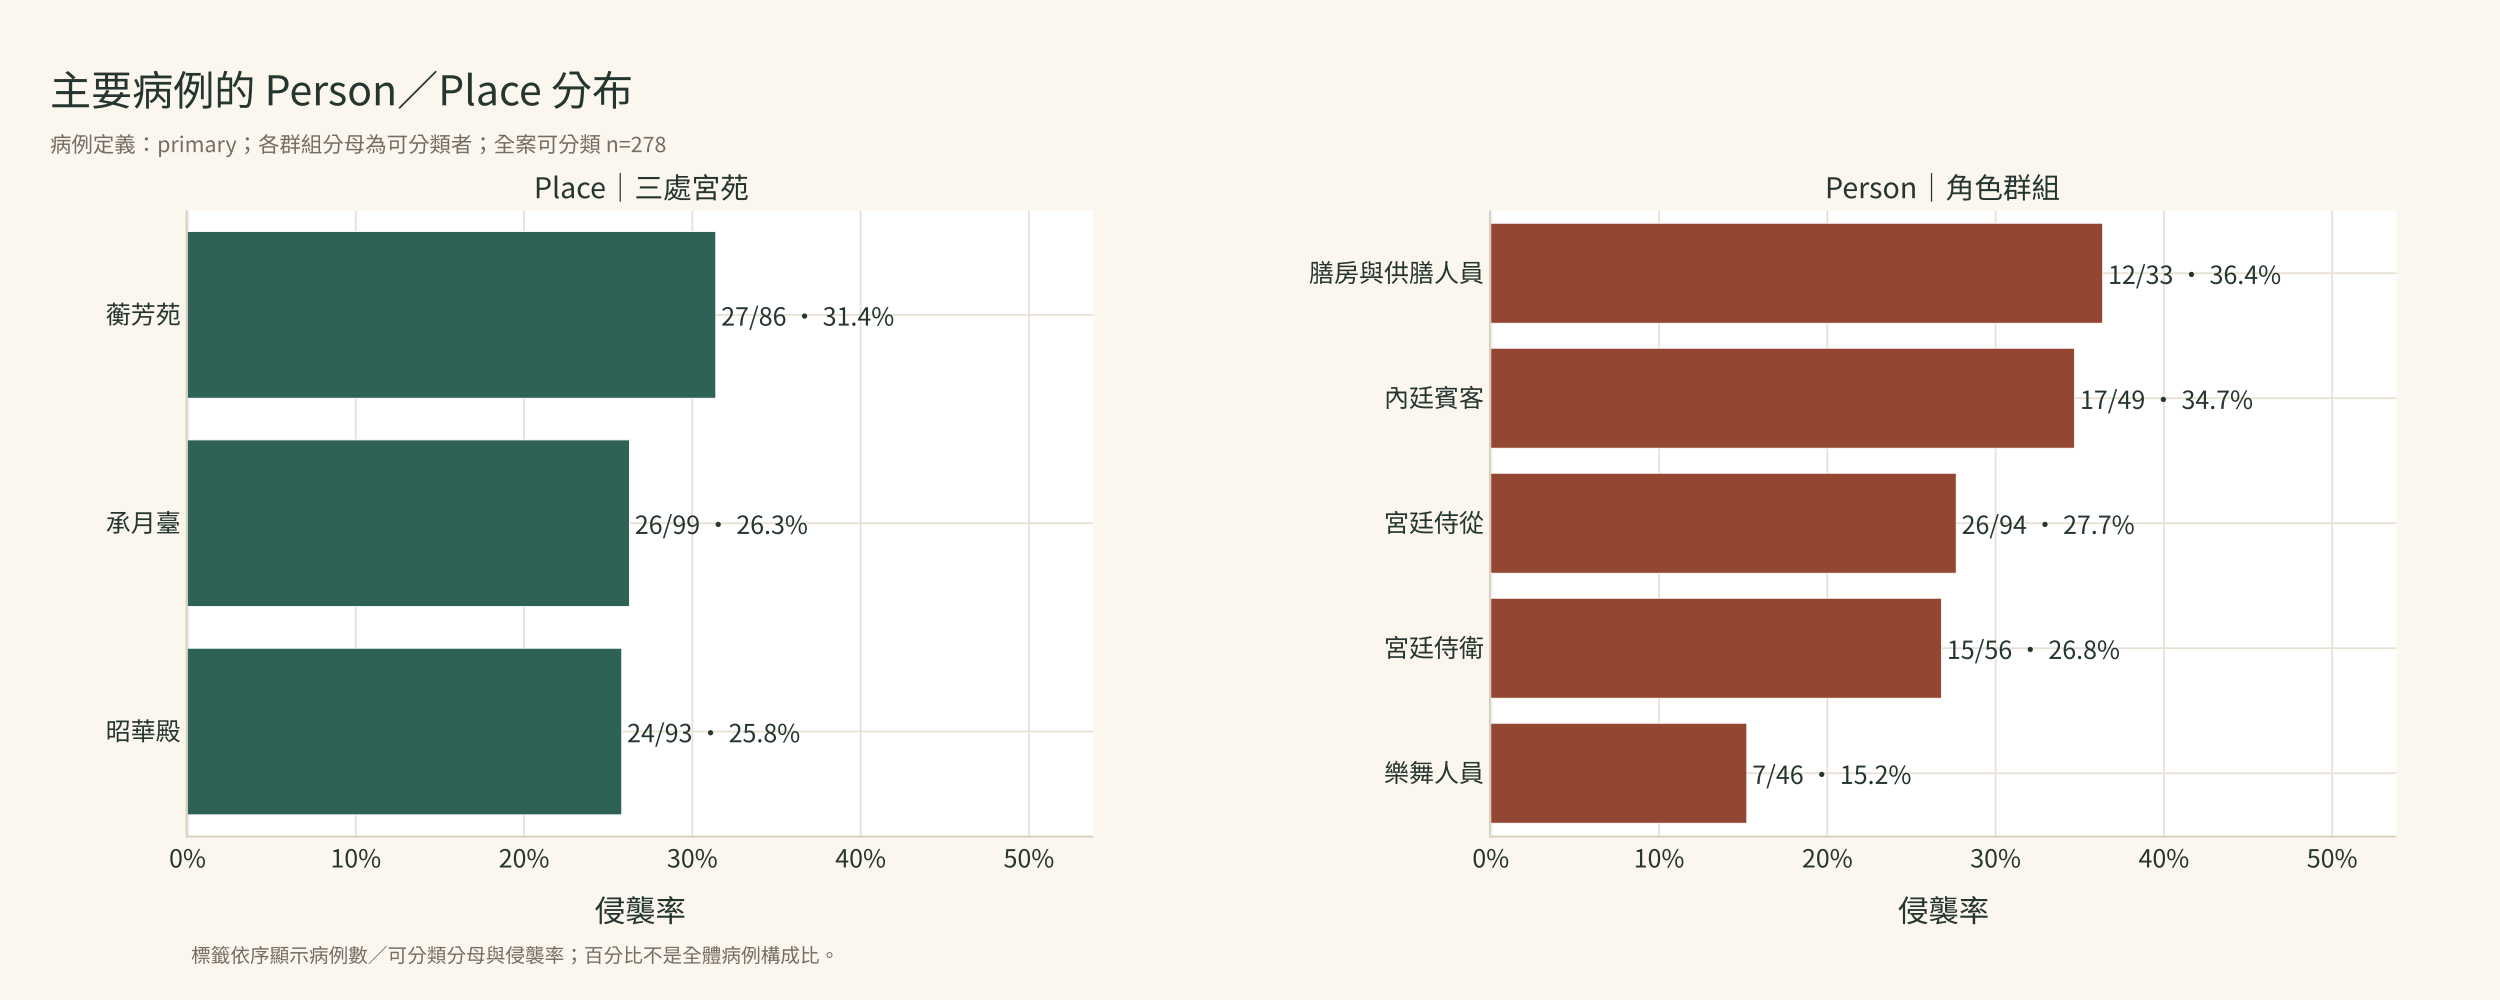
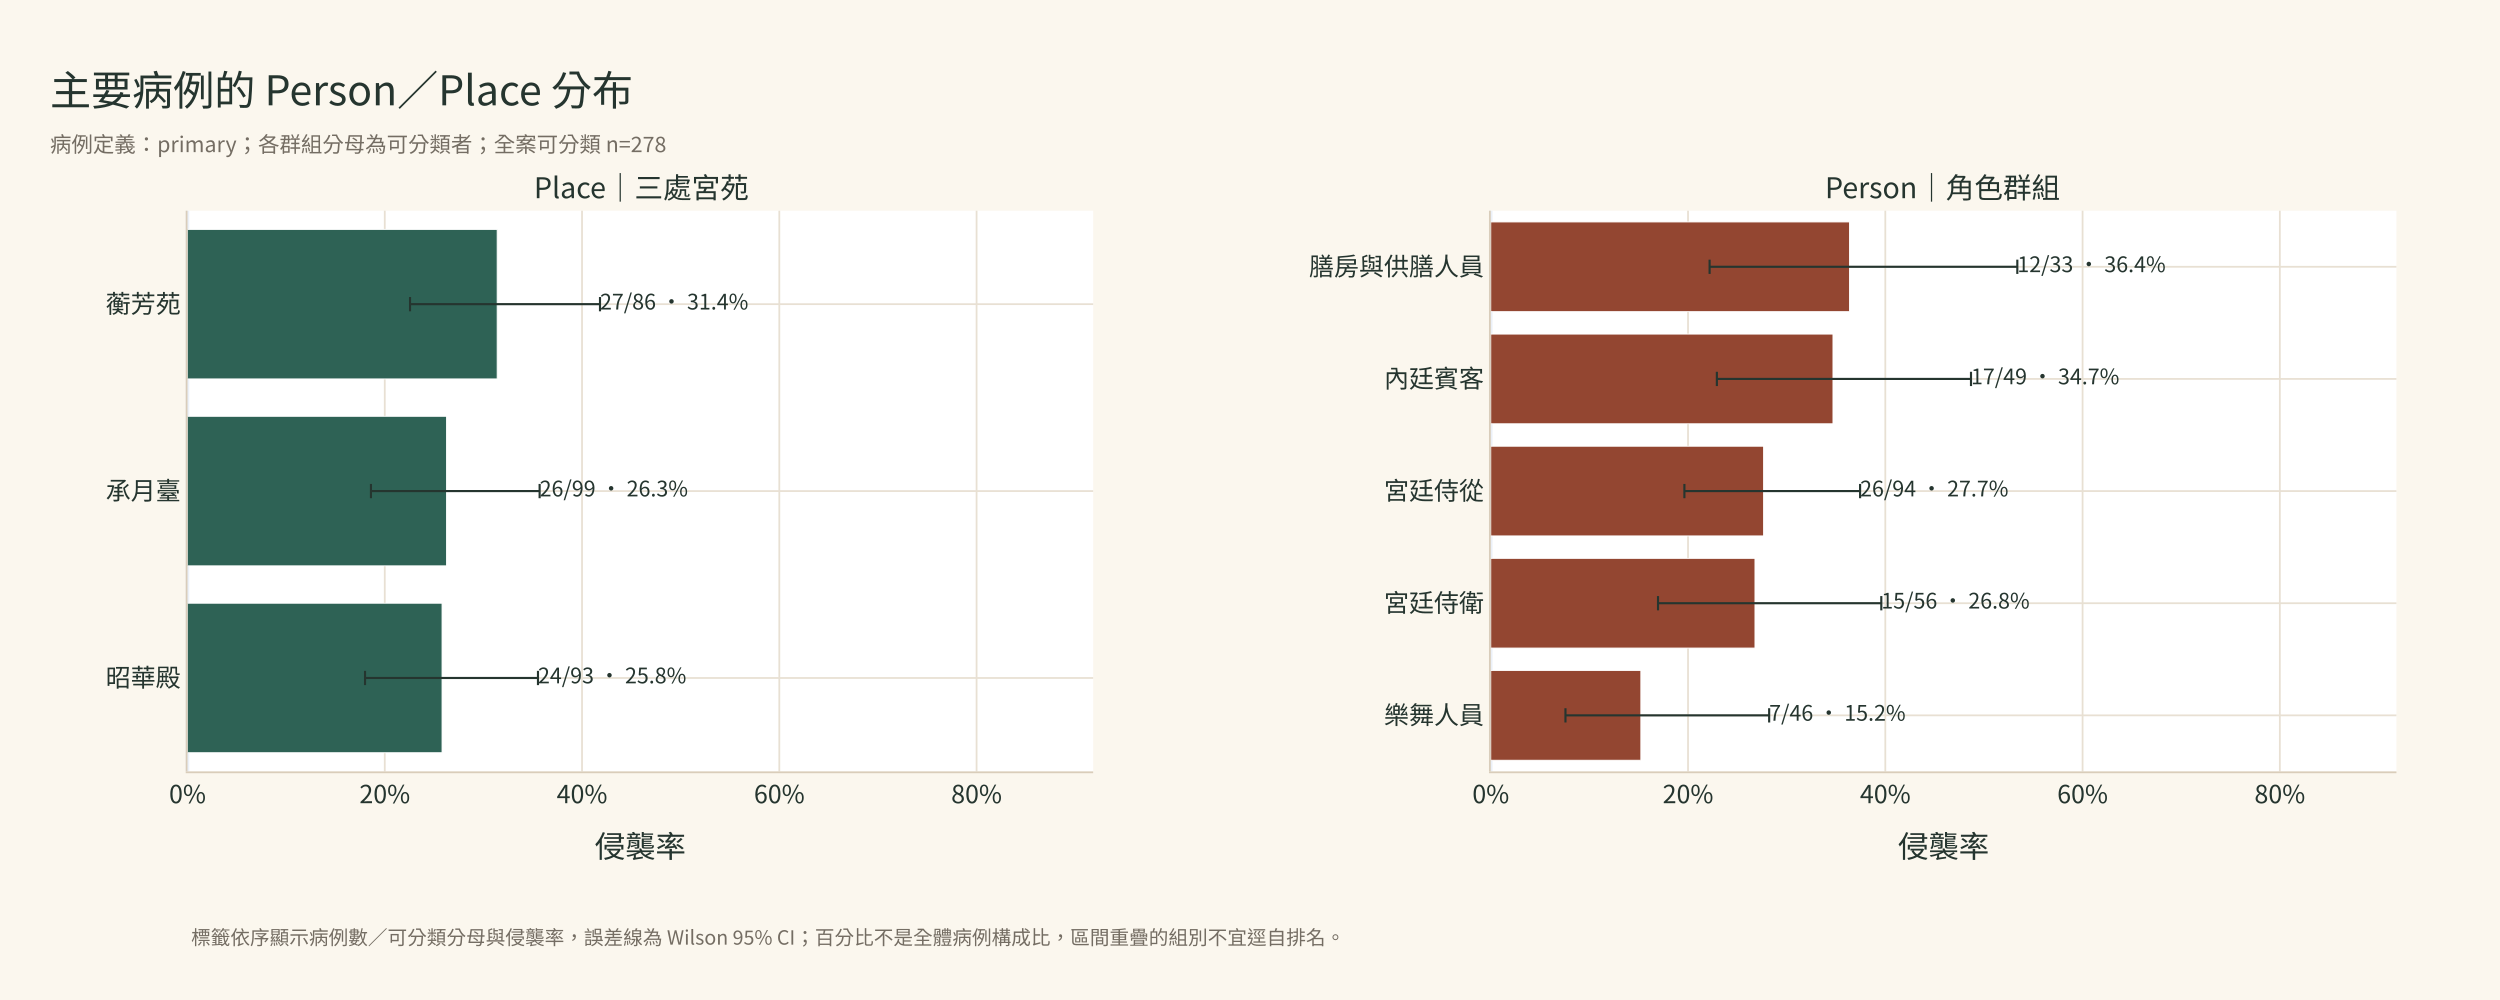
<svg xmlns="http://www.w3.org/2000/svg" class="main-svg" width="1400" height="560" style="" viewBox="0 0 1400 560">
  <rect x="0" y="0" width="1400" height="560" style="fill: rgb(251, 247, 238); fill-opacity: 1;" />
-   <defs id="defs-58df8c">
+   <defs id="defs-7adf9f">
    <g class="clips">
-       <clipPath id="clip58df8cxyplot" class="plotclip">
-         <rect width="507.17" height="350" />
-       </clipPath>
-       <clipPath id="clip58df8cx2y2plot" class="plotclip">
-         <rect width="507.17" height="350" />
-       </clipPath>
-       <clipPath class="axesclip" id="clip58df8cx">
+       <clipPath id="clip7adf9fxyplot" class="plotclip">
+         <rect width="507.17" height="314" />
+       </clipPath>
+       <clipPath id="clip7adf9fx2y2plot" class="plotclip">
+         <rect width="507.17" height="314" />
+       </clipPath>
+       <clipPath class="axesclip" id="clip7adf9fx">
        <rect x="105" y="0" width="507.17" height="560" />
      </clipPath>
-       <clipPath class="axesclip" id="clip58df8cy">
-         <rect x="0" y="118" width="1400" height="350" />
-       </clipPath>
-       <clipPath class="axesclip" id="clip58df8cxy">
-         <rect x="105" y="118" width="507.17" height="350" />
-       </clipPath>
-       <clipPath class="axesclip" id="clip58df8cy2">
-         <rect x="0" y="118" width="1400" height="350" />
-       </clipPath>
-       <clipPath class="axesclip" id="clip58df8cxy2">
-         <rect x="105" y="118" width="507.17" height="350" />
-       </clipPath>
-       <clipPath class="axesclip" id="clip58df8cx2">
+       <clipPath class="axesclip" id="clip7adf9fy">
+         <rect x="0" y="118" width="1400" height="314" />
+       </clipPath>
+       <clipPath class="axesclip" id="clip7adf9fxy">
+         <rect x="105" y="118" width="507.17" height="314" />
+       </clipPath>
+       <clipPath class="axesclip" id="clip7adf9fy2">
+         <rect x="0" y="118" width="1400" height="314" />
+       </clipPath>
+       <clipPath class="axesclip" id="clip7adf9fxy2">
+         <rect x="105" y="118" width="507.17" height="314" />
+       </clipPath>
+       <clipPath class="axesclip" id="clip7adf9fx2">
        <rect x="834.83" y="0" width="507.17" height="560" />
      </clipPath>
-       <clipPath class="axesclip" id="clip58df8cx2y">
-         <rect x="834.83" y="118" width="507.17" height="350" />
-       </clipPath>
-       <clipPath class="axesclip" id="clip58df8cx2y2">
-         <rect x="834.83" y="118" width="507.17" height="350" />
+       <clipPath class="axesclip" id="clip7adf9fx2y">
+         <rect x="834.83" y="118" width="507.17" height="314" />
+       </clipPath>
+       <clipPath class="axesclip" id="clip7adf9fx2y2">
+         <rect x="834.83" y="118" width="507.17" height="314" />
      </clipPath>
    </g>
    <g class="gradients" />
    <g class="patterns" />
  </defs>
  <g class="bglayer">
-     <rect class="bg" x="105" y="118" width="507.17" height="350" style="fill: rgb(255, 255, 255); fill-opacity: 1; stroke-width: 0;" />
-     <rect class="bg" x="834.83" y="118" width="507.17" height="350" style="fill: rgb(255, 255, 255); fill-opacity: 1; stroke-width: 0;" />
+     <rect class="bg" x="105" y="118" width="507.17" height="314" style="fill: rgb(255, 255, 255); fill-opacity: 1; stroke-width: 0;" />
+     <rect class="bg" x="834.83" y="118" width="507.17" height="314" style="fill: rgb(255, 255, 255); fill-opacity: 1; stroke-width: 0;" />
  </g>
  <g class="layer-below">
    <g class="imagelayer" />
    <g class="shapelayer" />
  </g>
  <g class="cartesianlayer">
    <g class="subplot xy">
      <g class="layer-subplot">
        <g class="shapelayer" />
        <g class="imagelayer" />
      </g>
      <g class="minor-gridlayer">
        <g class="x" />
        <g class="y" />
      </g>
      <g class="gridlayer">
        <g class="x">
-           <path class="xgrid crisp" transform="translate(199.24,0)" d="M0,118v350" style="stroke: rgb(232, 224, 211); stroke-opacity: 1; stroke-width: 1px;" />
-           <path class="xgrid crisp" transform="translate(293.48,0)" d="M0,118v350" style="stroke: rgb(232, 224, 211); stroke-opacity: 1; stroke-width: 1px;" />
-           <path class="xgrid crisp" transform="translate(387.71,0)" d="M0,118v350" style="stroke: rgb(232, 224, 211); stroke-opacity: 1; stroke-width: 1px;" />
-           <path class="xgrid crisp" transform="translate(481.95,0)" d="M0,118v350" style="stroke: rgb(232, 224, 211); stroke-opacity: 1; stroke-width: 1px;" />
-           <path class="xgrid crisp" transform="translate(576.19,0)" d="M0,118v350" style="stroke: rgb(232, 224, 211); stroke-opacity: 1; stroke-width: 1px;" />
+           <path class="xgrid crisp" transform="translate(215.47,0)" d="M0,118v314" style="stroke: rgb(232, 224, 211); stroke-opacity: 1; stroke-width: 1px;" />
+           <path class="xgrid crisp" transform="translate(325.94,0)" d="M0,118v314" style="stroke: rgb(232, 224, 211); stroke-opacity: 1; stroke-width: 1px;" />
+           <path class="xgrid crisp" transform="translate(436.41,0)" d="M0,118v314" style="stroke: rgb(232, 224, 211); stroke-opacity: 1; stroke-width: 1px;" />
+           <path class="xgrid crisp" transform="translate(546.88,0)" d="M0,118v314" style="stroke: rgb(232, 224, 211); stroke-opacity: 1; stroke-width: 1px;" />
        </g>
        <g class="y">
-           <path class="ygrid crisp" transform="translate(0,409.67)" d="M105,0h507.17" style="stroke: rgb(232, 224, 211); stroke-opacity: 1; stroke-width: 1px;" />
-           <path class="ygrid crisp" transform="translate(0,293)" d="M105,0h507.17" style="stroke: rgb(232, 224, 211); stroke-opacity: 1; stroke-width: 1px;" />
-           <path class="ygrid crisp" transform="translate(0,176.33)" d="M105,0h507.17" style="stroke: rgb(232, 224, 211); stroke-opacity: 1; stroke-width: 1px;" />
+           <path class="ygrid crisp" transform="translate(0,379.67)" d="M105,0h507.17" style="stroke: rgb(232, 224, 211); stroke-opacity: 1; stroke-width: 1px;" />
+           <path class="ygrid crisp" transform="translate(0,275)" d="M105,0h507.17" style="stroke: rgb(232, 224, 211); stroke-opacity: 1; stroke-width: 1px;" />
+           <path class="ygrid crisp" transform="translate(0,170.33)" d="M105,0h507.17" style="stroke: rgb(232, 224, 211); stroke-opacity: 1; stroke-width: 1px;" />
        </g>
      </g>
      <g class="zerolinelayer">
-         <path class="xzl zl crisp" transform="translate(105,0)" d="M0,118v350" style="stroke: rgb(235, 240, 248); stroke-opacity: 1; stroke-width: 2px;" />
+         <path class="xzl zl crisp" transform="translate(105,0)" d="M0,118v314" style="stroke: rgb(235, 240, 248); stroke-opacity: 1; stroke-width: 2px;" />
      </g>
      <g class="layer-between">
        <g class="shapelayer" />
        <g class="imagelayer" />
      </g>
      <path class="xlines-below" />
      <path class="ylines-below" />
      <g class="overlines-below" />
      <g class="xaxislayer-below" />
      <g class="yaxislayer-below" />
      <g class="overaxes-below" />
      <g class="overplot">
-         <g class="xy" transform="translate(105,118)">
+         <g class="xy" transform="translate(105,118)" clip-path="url(#clip7adf9fxyplot)">
          <g class="barlayer mlayer">
            <g class="trace bars" style="opacity: 1;">
              <g class="points">
                <g class="point">
-                   <path d="M0,338.33V245H243.19V338.33Z" clip-path="url(#clip58df8cxyplot)" style="vector-effect: none; opacity: 1; stroke-width: 0.5px; fill: rgb(46, 98, 85); fill-opacity: 1; stroke: rgb(255, 255, 255); stroke-opacity: 1;" />
-                   <text class="bartext bartext-outside" text-anchor="middle" data-notex="1" x="0" y="0" style="font-family: 'Noto Sans CJK TC', 'Noto Sans TC', 'Microsoft JhengHei', sans-serif; font-size: 14px; fill: rgb(37, 53, 47); fill-opacity: 1; white-space: pre;" transform="translate(294.6587,297.665)">24/93 · 25.8%</text>
-                 </g>
-                 <g class="point">
-                   <path d="M0,221.67V128.33H247.49V221.67Z" clip-path="url(#clip58df8cxyplot)" style="vector-effect: none; opacity: 1; stroke-width: 0.5px; fill: rgb(46, 98, 85); fill-opacity: 1; stroke: rgb(255, 255, 255); stroke-opacity: 1;" />
-                   <text class="bartext bartext-outside" text-anchor="middle" data-notex="1" x="0" y="0" style="font-family: 'Noto Sans CJK TC', 'Noto Sans TC', 'Microsoft JhengHei', sans-serif; font-size: 14px; fill: rgb(37, 53, 47); fill-opacity: 1; white-space: pre;" transform="translate(298.9588,181)">26/99 · 26.3%</text>
-                 </g>
-                 <g class="point">
-                   <path d="M0,105V11.67H295.86V105Z" clip-path="url(#clip58df8cxyplot)" style="vector-effect: none; opacity: 1; stroke-width: 0.5px; fill: rgb(46, 98, 85); fill-opacity: 1; stroke: rgb(255, 255, 255); stroke-opacity: 1;" />
-                   <text class="bartext bartext-outside" text-anchor="middle" data-notex="1" x="0" y="0" style="font-family: 'Noto Sans CJK TC', 'Noto Sans TC', 'Microsoft JhengHei', sans-serif; font-size: 14px; fill: rgb(37, 53, 47); fill-opacity: 1; white-space: pre;" transform="translate(347.3288,64.335)">27/86 · 31.4%</text>
-                 </g>
+                   <path d="M0,303.53V219.8H142.54V303.53Z" style="vector-effect: none; opacity: 1; stroke-width: 0.5px; fill: rgb(46, 98, 85); fill-opacity: 1; stroke: rgb(255, 255, 255); stroke-opacity: 1;" />
+                 </g>
+                 <g class="point">
+                   <path d="M0,198.87V115.13H145.06V198.87Z" style="vector-effect: none; opacity: 1; stroke-width: 0.5px; fill: rgb(46, 98, 85); fill-opacity: 1; stroke: rgb(255, 255, 255); stroke-opacity: 1;" />
+                 </g>
+                 <g class="point">
+                   <path d="M0,94.2V10.47H173.41V94.2Z" style="vector-effect: none; opacity: 1; stroke-width: 0.5px; fill: rgb(46, 98, 85); fill-opacity: 1; stroke: rgb(255, 255, 255); stroke-opacity: 1;" />
+                 </g>
+               </g>
+               <g class="errorbar">
+                 <path class="xerror" d="M196.27,257.67v8m0,-4H99.42m0,-4v8" style="vector-effect: none; stroke-width: 1.2px; stroke: rgb(37, 53, 47); stroke-opacity: 1;" />
+               </g>
+               <g class="errorbar">
+                 <path class="xerror" d="M197.19,153v8m0,-4H102.73m0,-4v8" style="vector-effect: none; stroke-width: 1.2px; stroke: rgb(37, 53, 47); stroke-opacity: 1;" />
+               </g>
+               <g class="errorbar">
+                 <path class="xerror" d="M231,48.33v8m0,-4H124.62m0,-4v8" style="vector-effect: none; stroke-width: 1.2px; stroke: rgb(37, 53, 47); stroke-opacity: 1;" />
              </g>
            </g>
          </g>
+           <g class="scatterlayer mlayer">
+             <g class="trace scatter trace0e3d09" style="stroke-miterlimit: 2; opacity: 1;">
+               <g class="fills" />
+               <g class="errorbars" />
+               <g class="lines" />
+               <g class="points" />
+               <g class="text">
+                 <g class="textpoint" transform="translate(0,3)">
+                   <text x="196.27" y="261.67" text-anchor="start" style="font-family: 'Noto Sans CJK TC', 'Noto Sans TC', 'Microsoft JhengHei', sans-serif; font-size: 12px; fill: rgb(37, 53, 47); fill-opacity: 1; white-space: pre;">　24/93 · 25.8%</text>
+                 </g>
+                 <g class="textpoint" transform="translate(0,3)">
+                   <text x="197.19" y="157" text-anchor="start" style="font-family: 'Noto Sans CJK TC', 'Noto Sans TC', 'Microsoft JhengHei', sans-serif; font-size: 12px; fill: rgb(37, 53, 47); fill-opacity: 1; white-space: pre;">　26/99 · 26.3%</text>
+                 </g>
+                 <g class="textpoint" transform="translate(0,3)">
+                   <text x="231" y="52.33" text-anchor="start" style="font-family: 'Noto Sans CJK TC', 'Noto Sans TC', 'Microsoft JhengHei', sans-serif; font-size: 12px; fill: rgb(37, 53, 47); fill-opacity: 1; white-space: pre;">　27/86 · 31.4%</text>
+                 </g>
+               </g>
+             </g>
+           </g>
        </g>
      </g>
      <g class="zerolinelayer-above" />
-       <path class="xlines-above crisp" d="M104,468.5H612.17" style="fill: none; stroke-width: 1px; stroke: rgb(217, 205, 186); stroke-opacity: 1;" />
-       <path class="ylines-above crisp" d="M104.5,118V468" style="fill: none; stroke-width: 1px; stroke: rgb(217, 205, 186); stroke-opacity: 1;" />
+       <path class="xlines-above crisp" d="M104,432.5H612.17" style="fill: none; stroke-width: 1px; stroke: rgb(217, 205, 186); stroke-opacity: 1;" />
+       <path class="ylines-above crisp" d="M104.5,118V432" style="fill: none; stroke-width: 1px; stroke: rgb(217, 205, 186); stroke-opacity: 1;" />
      <g class="overlines-above" />
      <g class="xaxislayer-above">
        <g class="xtick">
-           <text text-anchor="middle" x="0" y="485.8" transform="translate(105,0)" style="font-family: 'Noto Sans CJK TC', 'Noto Sans TC', 'Microsoft JhengHei', sans-serif; font-size: 14px; fill: rgb(37, 53, 47); fill-opacity: 1; white-space: pre;">0%</text>
-         </g>
-         <g class="xtick">
-           <text text-anchor="middle" x="0" y="485.8" style="font-family: 'Noto Sans CJK TC', 'Noto Sans TC', 'Microsoft JhengHei', sans-serif; font-size: 14px; fill: rgb(37, 53, 47); fill-opacity: 1; white-space: pre;" transform="translate(199.24,0)">10%</text>
-         </g>
-         <g class="xtick">
-           <text text-anchor="middle" x="0" y="485.8" style="font-family: 'Noto Sans CJK TC', 'Noto Sans TC', 'Microsoft JhengHei', sans-serif; font-size: 14px; fill: rgb(37, 53, 47); fill-opacity: 1; white-space: pre;" transform="translate(293.48,0)">20%</text>
-         </g>
-         <g class="xtick">
-           <text text-anchor="middle" x="0" y="485.8" style="font-family: 'Noto Sans CJK TC', 'Noto Sans TC', 'Microsoft JhengHei', sans-serif; font-size: 14px; fill: rgb(37, 53, 47); fill-opacity: 1; white-space: pre;" transform="translate(387.71,0)">30%</text>
-         </g>
-         <g class="xtick">
-           <text text-anchor="middle" x="0" y="485.8" style="font-family: 'Noto Sans CJK TC', 'Noto Sans TC', 'Microsoft JhengHei', sans-serif; font-size: 14px; fill: rgb(37, 53, 47); fill-opacity: 1; white-space: pre;" transform="translate(481.95,0)">40%</text>
-         </g>
-         <g class="xtick">
-           <text text-anchor="middle" x="0" y="485.8" style="font-family: 'Noto Sans CJK TC', 'Noto Sans TC', 'Microsoft JhengHei', sans-serif; font-size: 14px; fill: rgb(37, 53, 47); fill-opacity: 1; white-space: pre;" transform="translate(576.19,0)">50%</text>
+           <text text-anchor="middle" x="0" y="449.8" transform="translate(105,0)" style="font-family: 'Noto Sans CJK TC', 'Noto Sans TC', 'Microsoft JhengHei', sans-serif; font-size: 14px; fill: rgb(37, 53, 47); fill-opacity: 1; white-space: pre;">0%</text>
+         </g>
+         <g class="xtick">
+           <text text-anchor="middle" x="0" y="449.8" style="font-family: 'Noto Sans CJK TC', 'Noto Sans TC', 'Microsoft JhengHei', sans-serif; font-size: 14px; fill: rgb(37, 53, 47); fill-opacity: 1; white-space: pre;" transform="translate(215.47,0)">20%</text>
+         </g>
+         <g class="xtick">
+           <text text-anchor="middle" x="0" y="449.8" style="font-family: 'Noto Sans CJK TC', 'Noto Sans TC', 'Microsoft JhengHei', sans-serif; font-size: 14px; fill: rgb(37, 53, 47); fill-opacity: 1; white-space: pre;" transform="translate(325.94,0)">40%</text>
+         </g>
+         <g class="xtick">
+           <text text-anchor="middle" x="0" y="449.8" style="font-family: 'Noto Sans CJK TC', 'Noto Sans TC', 'Microsoft JhengHei', sans-serif; font-size: 14px; fill: rgb(37, 53, 47); fill-opacity: 1; white-space: pre;" transform="translate(436.41,0)">60%</text>
+         </g>
+         <g class="xtick">
+           <text text-anchor="middle" x="0" y="449.8" style="font-family: 'Noto Sans CJK TC', 'Noto Sans TC', 'Microsoft JhengHei', sans-serif; font-size: 14px; fill: rgb(37, 53, 47); fill-opacity: 1; white-space: pre;" transform="translate(546.88,0)">80%</text>
        </g>
      </g>
      <g class="yaxislayer-above">
        <g class="ytick">
-           <text text-anchor="end" x="101.2" y="4.9" transform="translate(0,409.67)" style="font-family: 'Noto Sans CJK TC', 'Noto Sans TC', 'Microsoft JhengHei', sans-serif; font-size: 14px; fill: rgb(37, 53, 47); fill-opacity: 1; white-space: pre;">昭華殿</text>
+           <text text-anchor="end" x="101.2" y="4.9" transform="translate(0,379.67)" style="font-family: 'Noto Sans CJK TC', 'Noto Sans TC', 'Microsoft JhengHei', sans-serif; font-size: 14px; fill: rgb(37, 53, 47); fill-opacity: 1; white-space: pre;">昭華殿</text>
        </g>
        <g class="ytick">
-           <text text-anchor="end" x="101.2" y="4.9" transform="translate(0,293)" style="font-family: 'Noto Sans CJK TC', 'Noto Sans TC', 'Microsoft JhengHei', sans-serif; font-size: 14px; fill: rgb(37, 53, 47); fill-opacity: 1; white-space: pre;">承月臺</text>
+           <text text-anchor="end" x="101.2" y="4.9" transform="translate(0,275)" style="font-family: 'Noto Sans CJK TC', 'Noto Sans TC', 'Microsoft JhengHei', sans-serif; font-size: 14px; fill: rgb(37, 53, 47); fill-opacity: 1; white-space: pre;">承月臺</text>
        </g>
        <g class="ytick">
-           <text text-anchor="end" x="101.2" y="4.9" transform="translate(0,176.33)" style="font-family: 'Noto Sans CJK TC', 'Noto Sans TC', 'Microsoft JhengHei', sans-serif; font-size: 14px; fill: rgb(37, 53, 47); fill-opacity: 1; white-space: pre;">蘅芳苑</text>
+           <text text-anchor="end" x="101.2" y="4.9" transform="translate(0,170.33)" style="font-family: 'Noto Sans CJK TC', 'Noto Sans TC', 'Microsoft JhengHei', sans-serif; font-size: 14px; fill: rgb(37, 53, 47); fill-opacity: 1; white-space: pre;">蘅芳苑</text>
        </g>
      </g>
      <g class="overaxes-above" />
    </g>
    <g class="subplot x2y2">
      <g class="layer-subplot">
        <g class="shapelayer" />
        <g class="imagelayer" />
      </g>
      <g class="minor-gridlayer">
        <g class="x2" />
        <g class="y2" />
      </g>
      <g class="gridlayer">
        <g class="x2">
-           <path class="x2grid crisp" transform="translate(929.07,0)" d="M0,118v350" style="stroke: rgb(232, 224, 211); stroke-opacity: 1; stroke-width: 1px;" />
-           <path class="x2grid crisp" transform="translate(1023.31,0)" d="M0,118v350" style="stroke: rgb(232, 224, 211); stroke-opacity: 1; stroke-width: 1px;" />
-           <path class="x2grid crisp" transform="translate(1117.54,0)" d="M0,118v350" style="stroke: rgb(232, 224, 211); stroke-opacity: 1; stroke-width: 1px;" />
-           <path class="x2grid crisp" transform="translate(1211.78,0)" d="M0,118v350" style="stroke: rgb(232, 224, 211); stroke-opacity: 1; stroke-width: 1px;" />
-           <path class="x2grid crisp" transform="translate(1306.02,0)" d="M0,118v350" style="stroke: rgb(232, 224, 211); stroke-opacity: 1; stroke-width: 1px;" />
+           <path class="x2grid crisp" transform="translate(945.3,0)" d="M0,118v314" style="stroke: rgb(232, 224, 211); stroke-opacity: 1; stroke-width: 1px;" />
+           <path class="x2grid crisp" transform="translate(1055.77,0)" d="M0,118v314" style="stroke: rgb(232, 224, 211); stroke-opacity: 1; stroke-width: 1px;" />
+           <path class="x2grid crisp" transform="translate(1166.24,0)" d="M0,118v314" style="stroke: rgb(232, 224, 211); stroke-opacity: 1; stroke-width: 1px;" />
+           <path class="x2grid crisp" transform="translate(1276.71,0)" d="M0,118v314" style="stroke: rgb(232, 224, 211); stroke-opacity: 1; stroke-width: 1px;" />
        </g>
        <g class="y2">
-           <path class="y2grid crisp" transform="translate(0,433)" d="M834.83,0h507.17" style="stroke: rgb(232, 224, 211); stroke-opacity: 1; stroke-width: 1px;" />
-           <path class="y2grid crisp" transform="translate(0,363)" d="M834.83,0h507.17" style="stroke: rgb(232, 224, 211); stroke-opacity: 1; stroke-width: 1px;" />
-           <path class="y2grid crisp" transform="translate(0,293)" d="M834.83,0h507.17" style="stroke: rgb(232, 224, 211); stroke-opacity: 1; stroke-width: 1px;" />
-           <path class="y2grid crisp" transform="translate(0,223)" d="M834.83,0h507.17" style="stroke: rgb(232, 224, 211); stroke-opacity: 1; stroke-width: 1px;" />
-           <path class="y2grid crisp" transform="translate(0,153)" d="M834.83,0h507.17" style="stroke: rgb(232, 224, 211); stroke-opacity: 1; stroke-width: 1px;" />
+           <path class="y2grid crisp" transform="translate(0,400.6)" d="M834.83,0h507.17" style="stroke: rgb(232, 224, 211); stroke-opacity: 1; stroke-width: 1px;" />
+           <path class="y2grid crisp" transform="translate(0,337.8)" d="M834.83,0h507.17" style="stroke: rgb(232, 224, 211); stroke-opacity: 1; stroke-width: 1px;" />
+           <path class="y2grid crisp" transform="translate(0,275)" d="M834.83,0h507.17" style="stroke: rgb(232, 224, 211); stroke-opacity: 1; stroke-width: 1px;" />
+           <path class="y2grid crisp" transform="translate(0,212.2)" d="M834.83,0h507.17" style="stroke: rgb(232, 224, 211); stroke-opacity: 1; stroke-width: 1px;" />
+           <path class="y2grid crisp" transform="translate(0,149.4)" d="M834.83,0h507.17" style="stroke: rgb(232, 224, 211); stroke-opacity: 1; stroke-width: 1px;" />
        </g>
      </g>
      <g class="zerolinelayer">
-         <path class="x2zl zl crisp" transform="translate(834.83,0)" d="M0,118v350" style="stroke: rgb(235, 240, 248); stroke-opacity: 1; stroke-width: 2px;" />
+         <path class="x2zl zl crisp" transform="translate(834.83,0)" d="M0,118v314" style="stroke: rgb(235, 240, 248); stroke-opacity: 1; stroke-width: 2px;" />
      </g>
      <g class="layer-between">
        <g class="shapelayer" />
        <g class="imagelayer" />
      </g>
      <path class="xlines-below" />
      <path class="ylines-below" />
      <g class="overlines-below" />
      <g class="xaxislayer-below" />
      <g class="yaxislayer-below" />
      <g class="overaxes-below" />
      <g class="overplot">
-         <g class="x2y2" transform="translate(834.83,118)">
+         <g class="x2y2" transform="translate(834.83,118)" clip-path="url(#clip7adf9fx2y2plot)">
          <g class="barlayer mlayer">
            <g class="trace bars" style="opacity: 1;">
              <g class="points">
                <g class="point">
-                   <path d="M0,343V287H143.41V343Z" clip-path="url(#clip58df8cx2y2plot)" style="vector-effect: none; opacity: 1; stroke-width: 0.5px; fill: rgb(147, 70, 49); fill-opacity: 1; stroke: rgb(255, 255, 255); stroke-opacity: 1;" />
-                   <text class="bartext bartext-outside" text-anchor="middle" data-notex="1" x="0" y="0" style="font-family: 'Noto Sans CJK TC', 'Noto Sans TC', 'Microsoft JhengHei', sans-serif; font-size: 14px; fill: rgb(37, 53, 47); fill-opacity: 1; white-space: pre;" transform="translate(190.9959,321)">7/46 · 15.2%</text>
-                 </g>
-                 <g class="point">
-                   <path d="M0,273V217H252.42V273Z" clip-path="url(#clip58df8cx2y2plot)" style="vector-effect: none; opacity: 1; stroke-width: 0.5px; fill: rgb(147, 70, 49); fill-opacity: 1; stroke: rgb(255, 255, 255); stroke-opacity: 1;" />
-                   <text class="bartext bartext-outside" text-anchor="middle" data-notex="1" x="0" y="0" style="font-family: 'Noto Sans CJK TC', 'Noto Sans TC', 'Microsoft JhengHei', sans-serif; font-size: 14px; fill: rgb(37, 53, 47); fill-opacity: 1; white-space: pre;" transform="translate(303.8887,251)">15/56 · 26.8%</text>
-                 </g>
-                 <g class="point">
-                   <path d="M0,203V147H260.66V203Z" clip-path="url(#clip58df8cx2y2plot)" style="vector-effect: none; opacity: 1; stroke-width: 0.5px; fill: rgb(147, 70, 49); fill-opacity: 1; stroke: rgb(255, 255, 255); stroke-opacity: 1;" />
-                   <text class="bartext bartext-outside" text-anchor="middle" data-notex="1" x="0" y="0" style="font-family: 'Noto Sans CJK TC', 'Noto Sans TC', 'Microsoft JhengHei', sans-serif; font-size: 14px; fill: rgb(37, 53, 47); fill-opacity: 1; white-space: pre;" transform="translate(312.1288,181)">26/94 · 27.7%</text>
-                 </g>
-                 <g class="point">
-                   <path d="M0,133V77H326.95V133Z" clip-path="url(#clip58df8cx2y2plot)" style="vector-effect: none; opacity: 1; stroke-width: 0.5px; fill: rgb(147, 70, 49); fill-opacity: 1; stroke: rgb(255, 255, 255); stroke-opacity: 1;" />
-                   <text class="bartext bartext-outside" text-anchor="middle" data-notex="1" x="0" y="0" style="font-family: 'Noto Sans CJK TC', 'Noto Sans TC', 'Microsoft JhengHei', sans-serif; font-size: 14px; fill: rgb(37, 53, 47); fill-opacity: 1; white-space: pre;" transform="translate(378.4187,111)">17/49 · 34.7%</text>
-                 </g>
-                 <g class="point">
-                   <path d="M0,63V7H342.68V63Z" clip-path="url(#clip58df8cx2y2plot)" style="vector-effect: none; opacity: 1; stroke-width: 0.5px; fill: rgb(147, 70, 49); fill-opacity: 1; stroke: rgb(255, 255, 255); stroke-opacity: 1;" />
-                   <text class="bartext bartext-outside" text-anchor="middle" data-notex="1" x="0" y="0" style="font-family: 'Noto Sans CJK TC', 'Noto Sans TC', 'Microsoft JhengHei', sans-serif; font-size: 14px; fill: rgb(37, 53, 47); fill-opacity: 1; white-space: pre;" transform="translate(394.1488,41)">12/33 · 36.4%</text>
-                 </g>
+                   <path d="M0,307.72V257.48H84.05V307.72Z" style="vector-effect: none; opacity: 1; stroke-width: 0.5px; fill: rgb(147, 70, 49); fill-opacity: 1; stroke: rgb(255, 255, 255); stroke-opacity: 1;" />
+                 </g>
+                 <g class="point">
+                   <path d="M0,244.92V194.68H147.95V244.92Z" style="vector-effect: none; opacity: 1; stroke-width: 0.5px; fill: rgb(147, 70, 49); fill-opacity: 1; stroke: rgb(255, 255, 255); stroke-opacity: 1;" />
+                 </g>
+                 <g class="point">
+                   <path d="M0,182.12V131.88H152.78V182.12Z" style="vector-effect: none; opacity: 1; stroke-width: 0.5px; fill: rgb(147, 70, 49); fill-opacity: 1; stroke: rgb(255, 255, 255); stroke-opacity: 1;" />
+                 </g>
+                 <g class="point">
+                   <path d="M0,119.32V69.08H191.63V119.32Z" style="vector-effect: none; opacity: 1; stroke-width: 0.5px; fill: rgb(147, 70, 49); fill-opacity: 1; stroke: rgb(255, 255, 255); stroke-opacity: 1;" />
+                 </g>
+                 <g class="point">
+                   <path d="M0,56.52V6.28H200.86V56.52Z" style="vector-effect: none; opacity: 1; stroke-width: 0.5px; fill: rgb(147, 70, 49); fill-opacity: 1; stroke: rgb(255, 255, 255); stroke-opacity: 1;" />
+                 </g>
+               </g>
+               <g class="errorbar">
+                 <path class="xerror" d="M155.9,278.6v8m0,-4H41.83m0,-4v8" style="vector-effect: none; stroke-width: 1.2px; stroke: rgb(37, 53, 47); stroke-opacity: 1;" />
+               </g>
+               <g class="errorbar">
+                 <path class="xerror" d="M218.7,215.8v8m0,-4H93.66m0,-4v8" style="vector-effect: none; stroke-width: 1.2px; stroke: rgb(37, 53, 47); stroke-opacity: 1;" />
+               </g>
+               <g class="errorbar">
+                 <path class="xerror" d="M206.82,153v8m0,-4H108.43m0,-4v8" style="vector-effect: none; stroke-width: 1.2px; stroke: rgb(37, 53, 47); stroke-opacity: 1;" />
+               </g>
+               <g class="errorbar">
+                 <path class="xerror" d="M268.93,90.2v8m0,-4H126.62m0,-4v8" style="vector-effect: none; stroke-width: 1.2px; stroke: rgb(37, 53, 47); stroke-opacity: 1;" />
+               </g>
+               <g class="errorbar">
+                 <path class="xerror" d="M294.87,27.4v8m0,-4H122.55m0,-4v8" style="vector-effect: none; stroke-width: 1.2px; stroke: rgb(37, 53, 47); stroke-opacity: 1;" />
              </g>
            </g>
          </g>
+           <g class="scatterlayer mlayer">
+             <g class="trace scatter tracee873ee" style="stroke-miterlimit: 2; opacity: 1;">
+               <g class="fills" />
+               <g class="errorbars" />
+               <g class="lines" />
+               <g class="points" />
+               <g class="text">
+                 <g class="textpoint" transform="translate(0,3)">
+                   <text x="155.9" y="282.6" text-anchor="start" style="font-family: 'Noto Sans CJK TC', 'Noto Sans TC', 'Microsoft JhengHei', sans-serif; font-size: 12px; fill: rgb(37, 53, 47); fill-opacity: 1; white-space: pre;">　7/46 · 15.2%</text>
+                 </g>
+                 <g class="textpoint" transform="translate(0,3)">
+                   <text x="218.7" y="219.8" text-anchor="start" style="font-family: 'Noto Sans CJK TC', 'Noto Sans TC', 'Microsoft JhengHei', sans-serif; font-size: 12px; fill: rgb(37, 53, 47); fill-opacity: 1; white-space: pre;">　15/56 · 26.8%</text>
+                 </g>
+                 <g class="textpoint" transform="translate(0,3)">
+                   <text x="206.82" y="157" text-anchor="start" style="font-family: 'Noto Sans CJK TC', 'Noto Sans TC', 'Microsoft JhengHei', sans-serif; font-size: 12px; fill: rgb(37, 53, 47); fill-opacity: 1; white-space: pre;">　26/94 · 27.7%</text>
+                 </g>
+                 <g class="textpoint" transform="translate(0,3)">
+                   <text x="268.93" y="94.2" text-anchor="start" style="font-family: 'Noto Sans CJK TC', 'Noto Sans TC', 'Microsoft JhengHei', sans-serif; font-size: 12px; fill: rgb(37, 53, 47); fill-opacity: 1; white-space: pre;">　17/49 · 34.7%</text>
+                 </g>
+                 <g class="textpoint" transform="translate(0,3)">
+                   <text x="294.87" y="31.4" text-anchor="start" style="font-family: 'Noto Sans CJK TC', 'Noto Sans TC', 'Microsoft JhengHei', sans-serif; font-size: 12px; fill: rgb(37, 53, 47); fill-opacity: 1; white-space: pre;">　12/33 · 36.4%</text>
+                 </g>
+               </g>
+             </g>
+           </g>
        </g>
      </g>
      <g class="zerolinelayer-above" />
-       <path class="xlines-above crisp" d="M833.83,468.5H1342" style="fill: none; stroke-width: 1px; stroke: rgb(217, 205, 186); stroke-opacity: 1;" />
-       <path class="ylines-above crisp" d="M834.33,118V468" style="fill: none; stroke-width: 1px; stroke: rgb(217, 205, 186); stroke-opacity: 1;" />
+       <path class="xlines-above crisp" d="M833.83,432.5H1342" style="fill: none; stroke-width: 1px; stroke: rgb(217, 205, 186); stroke-opacity: 1;" />
+       <path class="ylines-above crisp" d="M834.33,118V432" style="fill: none; stroke-width: 1px; stroke: rgb(217, 205, 186); stroke-opacity: 1;" />
      <g class="overlines-above" />
      <g class="xaxislayer-above">
        <g class="x2tick">
-           <text text-anchor="middle" x="0" y="485.8" transform="translate(834.83,0)" style="font-family: 'Noto Sans CJK TC', 'Noto Sans TC', 'Microsoft JhengHei', sans-serif; font-size: 14px; fill: rgb(37, 53, 47); fill-opacity: 1; white-space: pre;">0%</text>
-         </g>
-         <g class="x2tick">
-           <text text-anchor="middle" x="0" y="485.8" style="font-family: 'Noto Sans CJK TC', 'Noto Sans TC', 'Microsoft JhengHei', sans-serif; font-size: 14px; fill: rgb(37, 53, 47); fill-opacity: 1; white-space: pre;" transform="translate(929.07,0)">10%</text>
-         </g>
-         <g class="x2tick">
-           <text text-anchor="middle" x="0" y="485.8" style="font-family: 'Noto Sans CJK TC', 'Noto Sans TC', 'Microsoft JhengHei', sans-serif; font-size: 14px; fill: rgb(37, 53, 47); fill-opacity: 1; white-space: pre;" transform="translate(1023.31,0)">20%</text>
-         </g>
-         <g class="x2tick">
-           <text text-anchor="middle" x="0" y="485.8" style="font-family: 'Noto Sans CJK TC', 'Noto Sans TC', 'Microsoft JhengHei', sans-serif; font-size: 14px; fill: rgb(37, 53, 47); fill-opacity: 1; white-space: pre;" transform="translate(1117.54,0)">30%</text>
-         </g>
-         <g class="x2tick">
-           <text text-anchor="middle" x="0" y="485.8" style="font-family: 'Noto Sans CJK TC', 'Noto Sans TC', 'Microsoft JhengHei', sans-serif; font-size: 14px; fill: rgb(37, 53, 47); fill-opacity: 1; white-space: pre;" transform="translate(1211.78,0)">40%</text>
-         </g>
-         <g class="x2tick">
-           <text text-anchor="middle" x="0" y="485.8" style="font-family: 'Noto Sans CJK TC', 'Noto Sans TC', 'Microsoft JhengHei', sans-serif; font-size: 14px; fill: rgb(37, 53, 47); fill-opacity: 1; white-space: pre;" transform="translate(1306.02,0)">50%</text>
+           <text text-anchor="middle" x="0" y="449.8" transform="translate(834.83,0)" style="font-family: 'Noto Sans CJK TC', 'Noto Sans TC', 'Microsoft JhengHei', sans-serif; font-size: 14px; fill: rgb(37, 53, 47); fill-opacity: 1; white-space: pre;">0%</text>
+         </g>
+         <g class="x2tick">
+           <text text-anchor="middle" x="0" y="449.8" style="font-family: 'Noto Sans CJK TC', 'Noto Sans TC', 'Microsoft JhengHei', sans-serif; font-size: 14px; fill: rgb(37, 53, 47); fill-opacity: 1; white-space: pre;" transform="translate(945.3,0)">20%</text>
+         </g>
+         <g class="x2tick">
+           <text text-anchor="middle" x="0" y="449.8" style="font-family: 'Noto Sans CJK TC', 'Noto Sans TC', 'Microsoft JhengHei', sans-serif; font-size: 14px; fill: rgb(37, 53, 47); fill-opacity: 1; white-space: pre;" transform="translate(1055.77,0)">40%</text>
+         </g>
+         <g class="x2tick">
+           <text text-anchor="middle" x="0" y="449.8" style="font-family: 'Noto Sans CJK TC', 'Noto Sans TC', 'Microsoft JhengHei', sans-serif; font-size: 14px; fill: rgb(37, 53, 47); fill-opacity: 1; white-space: pre;" transform="translate(1166.24,0)">60%</text>
+         </g>
+         <g class="x2tick">
+           <text text-anchor="middle" x="0" y="449.8" style="font-family: 'Noto Sans CJK TC', 'Noto Sans TC', 'Microsoft JhengHei', sans-serif; font-size: 14px; fill: rgb(37, 53, 47); fill-opacity: 1; white-space: pre;" transform="translate(1276.71,0)">80%</text>
        </g>
      </g>
      <g class="yaxislayer-above">
        <g class="y2tick">
-           <text text-anchor="end" x="831.03" y="4.9" transform="translate(0,433)" style="font-family: 'Noto Sans CJK TC', 'Noto Sans TC', 'Microsoft JhengHei', sans-serif; font-size: 14px; fill: rgb(37, 53, 47); fill-opacity: 1; white-space: pre;">樂舞人員</text>
-         </g>
-         <g class="y2tick">
-           <text text-anchor="end" x="831.03" y="4.9" transform="translate(0,363)" style="font-family: 'Noto Sans CJK TC', 'Noto Sans TC', 'Microsoft JhengHei', sans-serif; font-size: 14px; fill: rgb(37, 53, 47); fill-opacity: 1; white-space: pre;">宮廷侍衛</text>
-         </g>
-         <g class="y2tick">
-           <text text-anchor="end" x="831.03" y="4.9" transform="translate(0,293)" style="font-family: 'Noto Sans CJK TC', 'Noto Sans TC', 'Microsoft JhengHei', sans-serif; font-size: 14px; fill: rgb(37, 53, 47); fill-opacity: 1; white-space: pre;">宮廷侍從</text>
-         </g>
-         <g class="y2tick">
-           <text text-anchor="end" x="831.03" y="4.9" transform="translate(0,223)" style="font-family: 'Noto Sans CJK TC', 'Noto Sans TC', 'Microsoft JhengHei', sans-serif; font-size: 14px; fill: rgb(37, 53, 47); fill-opacity: 1; white-space: pre;">內廷賓客</text>
-         </g>
-         <g class="y2tick">
-           <text text-anchor="end" x="831.03" y="4.9" transform="translate(0,153)" style="font-family: 'Noto Sans CJK TC', 'Noto Sans TC', 'Microsoft JhengHei', sans-serif; font-size: 14px; fill: rgb(37, 53, 47); fill-opacity: 1; white-space: pre;">膳房與供膳人員</text>
+           <text text-anchor="end" x="831.03" y="4.9" transform="translate(0,400.6)" style="font-family: 'Noto Sans CJK TC', 'Noto Sans TC', 'Microsoft JhengHei', sans-serif; font-size: 14px; fill: rgb(37, 53, 47); fill-opacity: 1; white-space: pre;">樂舞人員</text>
+         </g>
+         <g class="y2tick">
+           <text text-anchor="end" x="831.03" y="4.9" transform="translate(0,337.8)" style="font-family: 'Noto Sans CJK TC', 'Noto Sans TC', 'Microsoft JhengHei', sans-serif; font-size: 14px; fill: rgb(37, 53, 47); fill-opacity: 1; white-space: pre;">宮廷侍衛</text>
+         </g>
+         <g class="y2tick">
+           <text text-anchor="end" x="831.03" y="4.9" transform="translate(0,275)" style="font-family: 'Noto Sans CJK TC', 'Noto Sans TC', 'Microsoft JhengHei', sans-serif; font-size: 14px; fill: rgb(37, 53, 47); fill-opacity: 1; white-space: pre;">宮廷侍從</text>
+         </g>
+         <g class="y2tick">
+           <text text-anchor="end" x="831.03" y="4.9" transform="translate(0,212.2)" style="font-family: 'Noto Sans CJK TC', 'Noto Sans TC', 'Microsoft JhengHei', sans-serif; font-size: 14px; fill: rgb(37, 53, 47); fill-opacity: 1; white-space: pre;">內廷賓客</text>
+         </g>
+         <g class="y2tick">
+           <text text-anchor="end" x="831.03" y="4.9" transform="translate(0,149.4)" style="font-family: 'Noto Sans CJK TC', 'Noto Sans TC', 'Microsoft JhengHei', sans-serif; font-size: 14px; fill: rgb(37, 53, 47); fill-opacity: 1; white-space: pre;">膳房與供膳人員</text>
        </g>
      </g>
      <g class="overaxes-above" />
    </g>
  </g>
  <g class="polarlayer" />
  <g class="smithlayer" />
  <g class="ternarylayer" />
  <g class="geolayer" />
  <g class="funnelarealayer" />
  <g class="pielayer" />
  <g class="iciclelayer" />
  <g class="treemaplayer" />
  <g class="sunburstlayer" />
  <g class="glimages" />
-   <defs id="topdefs-58df8c">
+   <defs id="topdefs-7adf9f">
    <g class="clips" />
  </defs>
  <g class="layer-above">
    <g class="imagelayer" />
    <g class="shapelayer" />
  </g>
  <g class="infolayer">
    <g class="g-gtitle">
      <text class="gtitle" x="28" y="59" text-anchor="start" dy="0em" style="opacity: 1; font-family: 'Noto Sans CJK TC', 'Noto Sans TC', 'Microsoft JhengHei', sans-serif; font-size: 23px; fill: rgb(37, 53, 47); fill-opacity: 1; white-space: pre;">主要病例的 Person／Place 分布</text>
      <text class="gtitle-subtitle" x="28" y="85.2" text-anchor="start" dy="0em" style="opacity: 1; font-family: 'Noto Sans CJK TC', 'Noto Sans TC', 'Microsoft JhengHei', sans-serif; font-size: 12px; fill: rgb(116, 109, 99); fill-opacity: 1; white-space: pre;">病例定義：primary；各群組分母為可分類者；全案可分類 n=278</text>
    </g>
    <g class="g-xtitle">
-       <text class="xtitle" x="358.585" y="516.2" text-anchor="middle" style="opacity: 1; font-family: 'Noto Sans CJK TC', 'Noto Sans TC', 'Microsoft JhengHei', sans-serif; font-size: 17px; fill: rgb(37, 53, 47); fill-opacity: 1; white-space: pre;">侵襲率</text>
+       <text class="xtitle" x="358.585" y="480.2" text-anchor="middle" style="opacity: 1; font-family: 'Noto Sans CJK TC', 'Noto Sans TC', 'Microsoft JhengHei', sans-serif; font-size: 17px; fill: rgb(37, 53, 47); fill-opacity: 1; white-space: pre;">侵襲率</text>
    </g>
    <g class="g-x2title">
-       <text class="x2title" x="1088.415" y="516.2" text-anchor="middle" style="opacity: 1; font-family: 'Noto Sans CJK TC', 'Noto Sans TC', 'Microsoft JhengHei', sans-serif; font-size: 17px; fill: rgb(37, 53, 47); fill-opacity: 1; white-space: pre;">侵襲率</text>
+       <text class="x2title" x="1088.415" y="480.2" text-anchor="middle" style="opacity: 1; font-family: 'Noto Sans CJK TC', 'Noto Sans TC', 'Microsoft JhengHei', sans-serif; font-size: 17px; fill: rgb(37, 53, 47); fill-opacity: 1; white-space: pre;">侵襲率</text>
    </g>
    <g class="g-ytitle" />
    <g class="g-y2title" />
    <g class="annotation" data-index="0" style="opacity: 1;">
      <g class="annotation-text-g" transform="rotate(0,358.585,104)">
        <g class="cursor-pointer" transform="translate(297,90)">
          <rect class="bg" x="0.5" y="0.5" width="123" height="27" style="stroke-width: 1px; stroke: rgb(0, 0, 0); stroke-opacity: 0; fill: rgb(0, 0, 0); fill-opacity: 0;" />
          <text class="annotation-text" text-anchor="middle" x="62.164" y="21" style="font-family: 'Noto Sans CJK TC', 'Noto Sans TC', 'Microsoft JhengHei', sans-serif; font-size: 16px; fill: rgb(37, 53, 47); fill-opacity: 1; white-space: pre;">Place｜三處宮苑</text>
        </g>
      </g>
    </g>
    <g class="annotation" data-index="1" style="opacity: 1;">
      <g class="annotation-text-g" transform="rotate(0,1088.415,104)">
        <g class="cursor-pointer" transform="translate(1020,90)">
          <rect class="bg" x="0.5" y="0.5" width="135" height="27" style="stroke-width: 1px; stroke: rgb(0, 0, 0); stroke-opacity: 0; fill: rgb(0, 0, 0); fill-opacity: 0;" />
          <text class="annotation-text" text-anchor="middle" x="67.828" y="21" style="font-family: 'Noto Sans CJK TC', 'Noto Sans TC', 'Microsoft JhengHei', sans-serif; font-size: 16px; fill: rgb(37, 53, 47); fill-opacity: 1; white-space: pre;">Person｜角色群組</text>
        </g>
      </g>
    </g>
    <g class="annotation" data-index="2" style="opacity: 1;">
-       <g class="annotation-text-g" transform="rotate(0,288.5,534)">
-         <g class="cursor-pointer" transform="translate(105,524)">
-           <rect class="bg" x="0.5" y="0.5" width="366" height="19" style="stroke-width: 1px; stroke: rgb(0, 0, 0); stroke-opacity: 0; fill: rgb(0, 0, 0); fill-opacity: 0;" />
-           <text class="annotation-text" text-anchor="start" x="2" y="15" style="font-family: 'Noto Sans CJK TC', 'Noto Sans TC', 'Microsoft JhengHei', sans-serif; font-size: 11px; fill: rgb(116, 109, 99); fill-opacity: 1; white-space: pre;">標籤依序顯示病例數／可分類分母與侵襲率；百分比不是全體病例構成比。</text>
+       <g class="annotation-text-g" transform="rotate(0,430,524)">
+         <g class="cursor-pointer" transform="translate(105,514)">
+           <rect class="bg" x="0.5" y="0.5" width="649" height="19" style="stroke-width: 1px; stroke: rgb(0, 0, 0); stroke-opacity: 0; fill: rgb(0, 0, 0); fill-opacity: 0;" />
+           <text class="annotation-text" text-anchor="start" x="2" y="15" style="font-family: 'Noto Sans CJK TC', 'Noto Sans TC', 'Microsoft JhengHei', sans-serif; font-size: 11px; fill: rgb(116, 109, 99); fill-opacity: 1; white-space: pre;">標籤依序顯示病例數／可分類分母與侵襲率，誤差線為 Wilson 95% CI；百分比不是全體病例構成比，區間重疊的組別不宜逕自排名。</text>
        </g>
      </g>
    </g>
  </g>
</svg>
